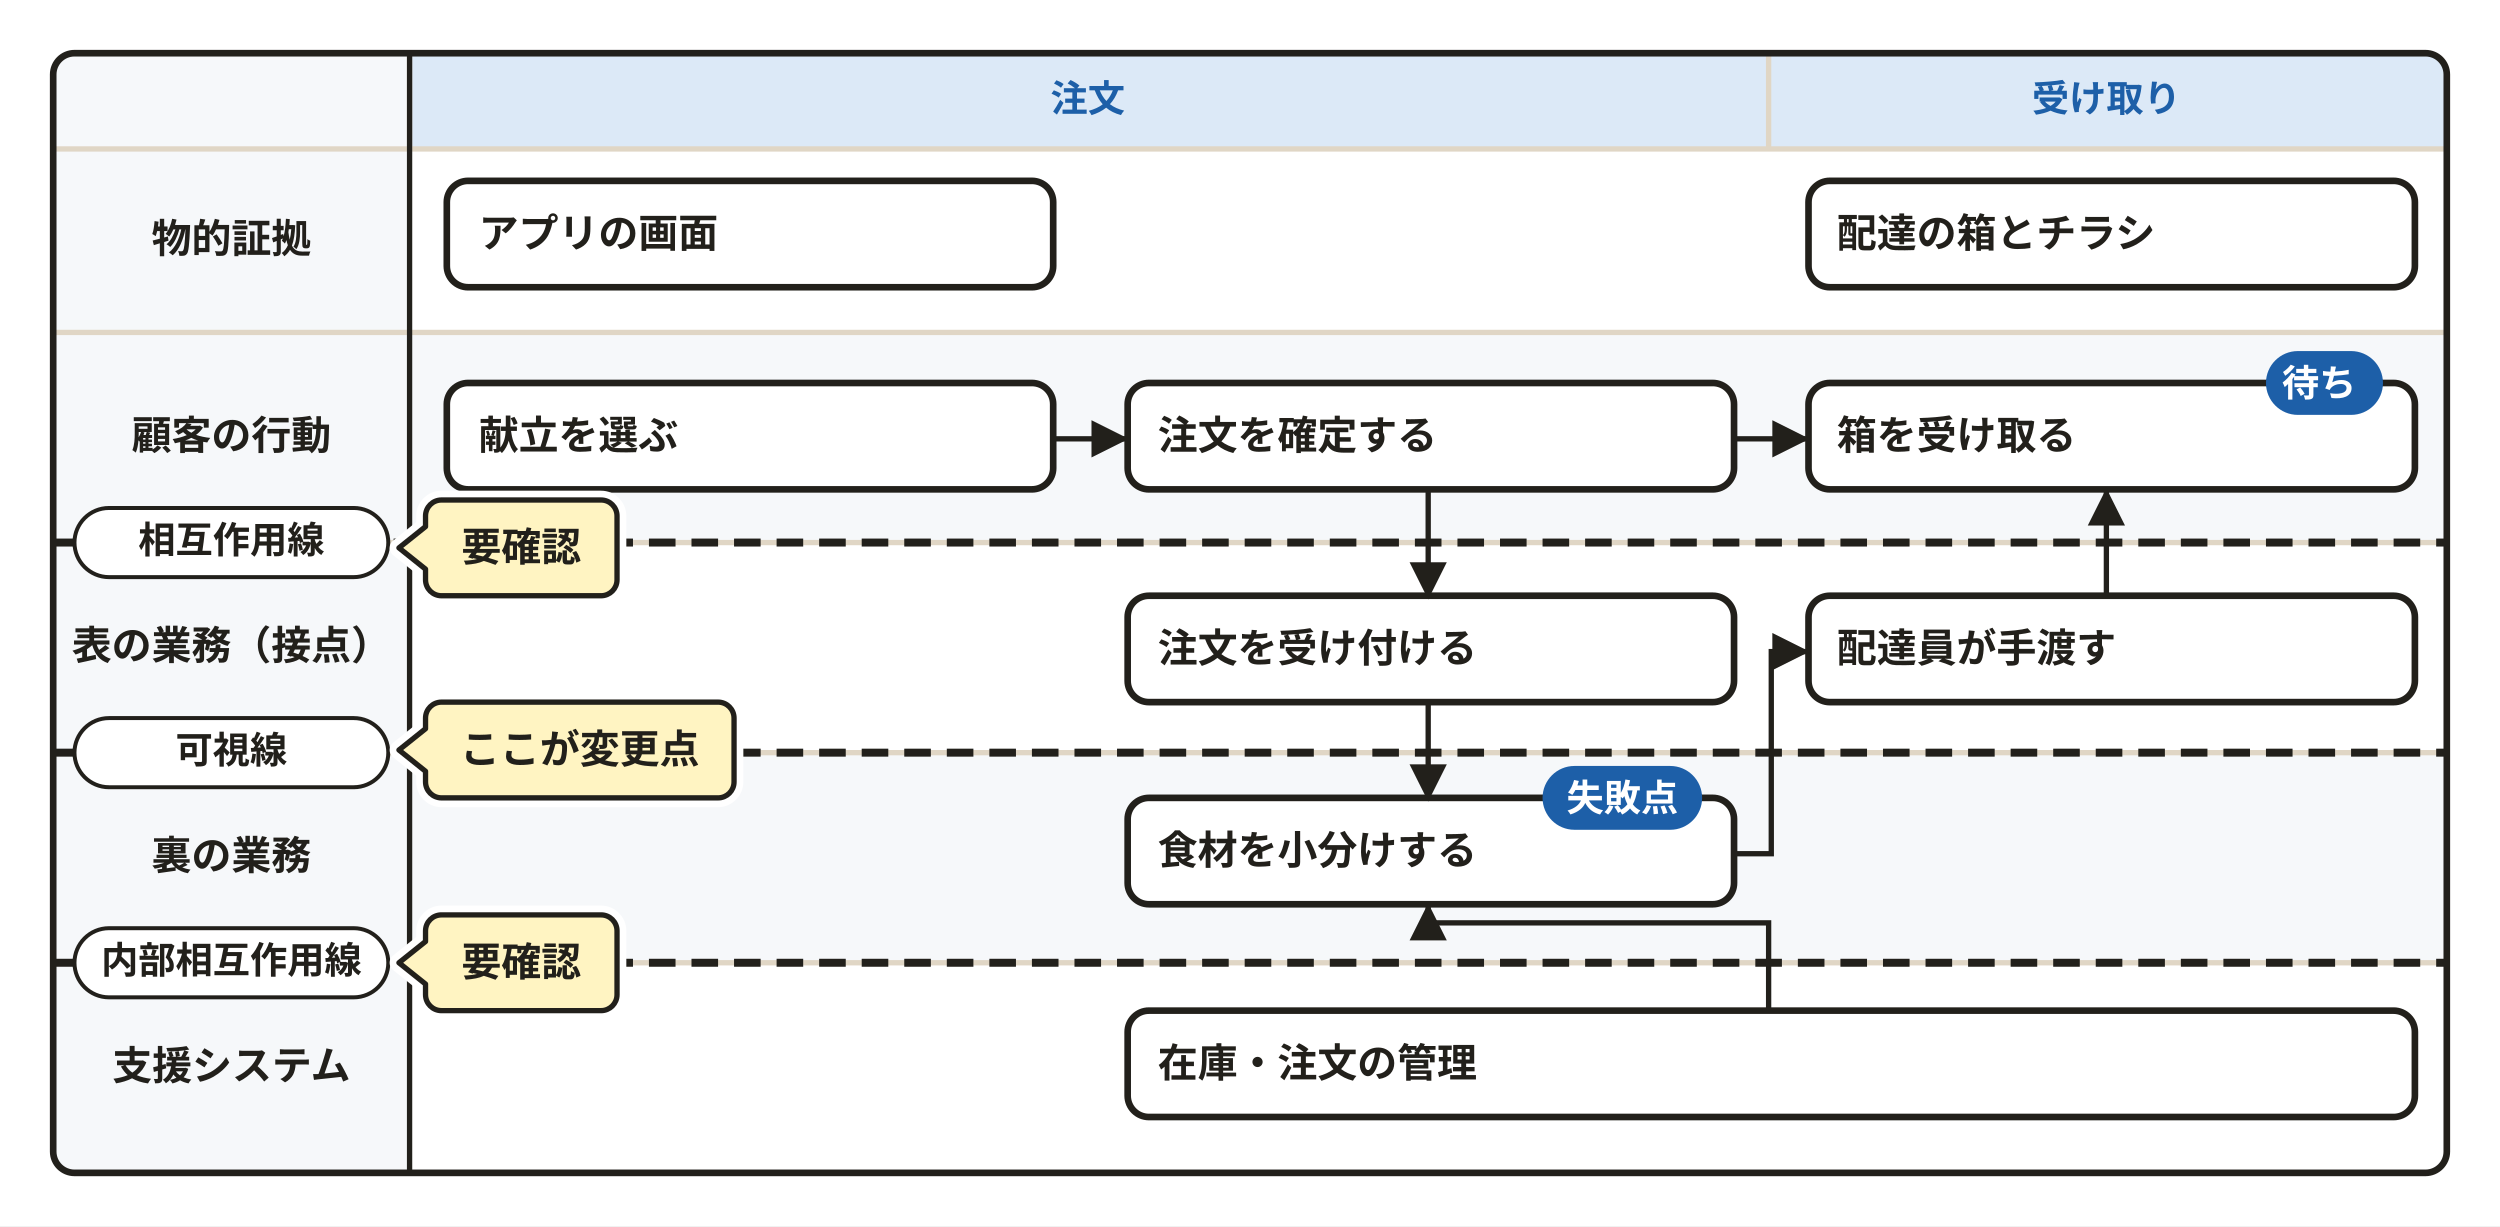
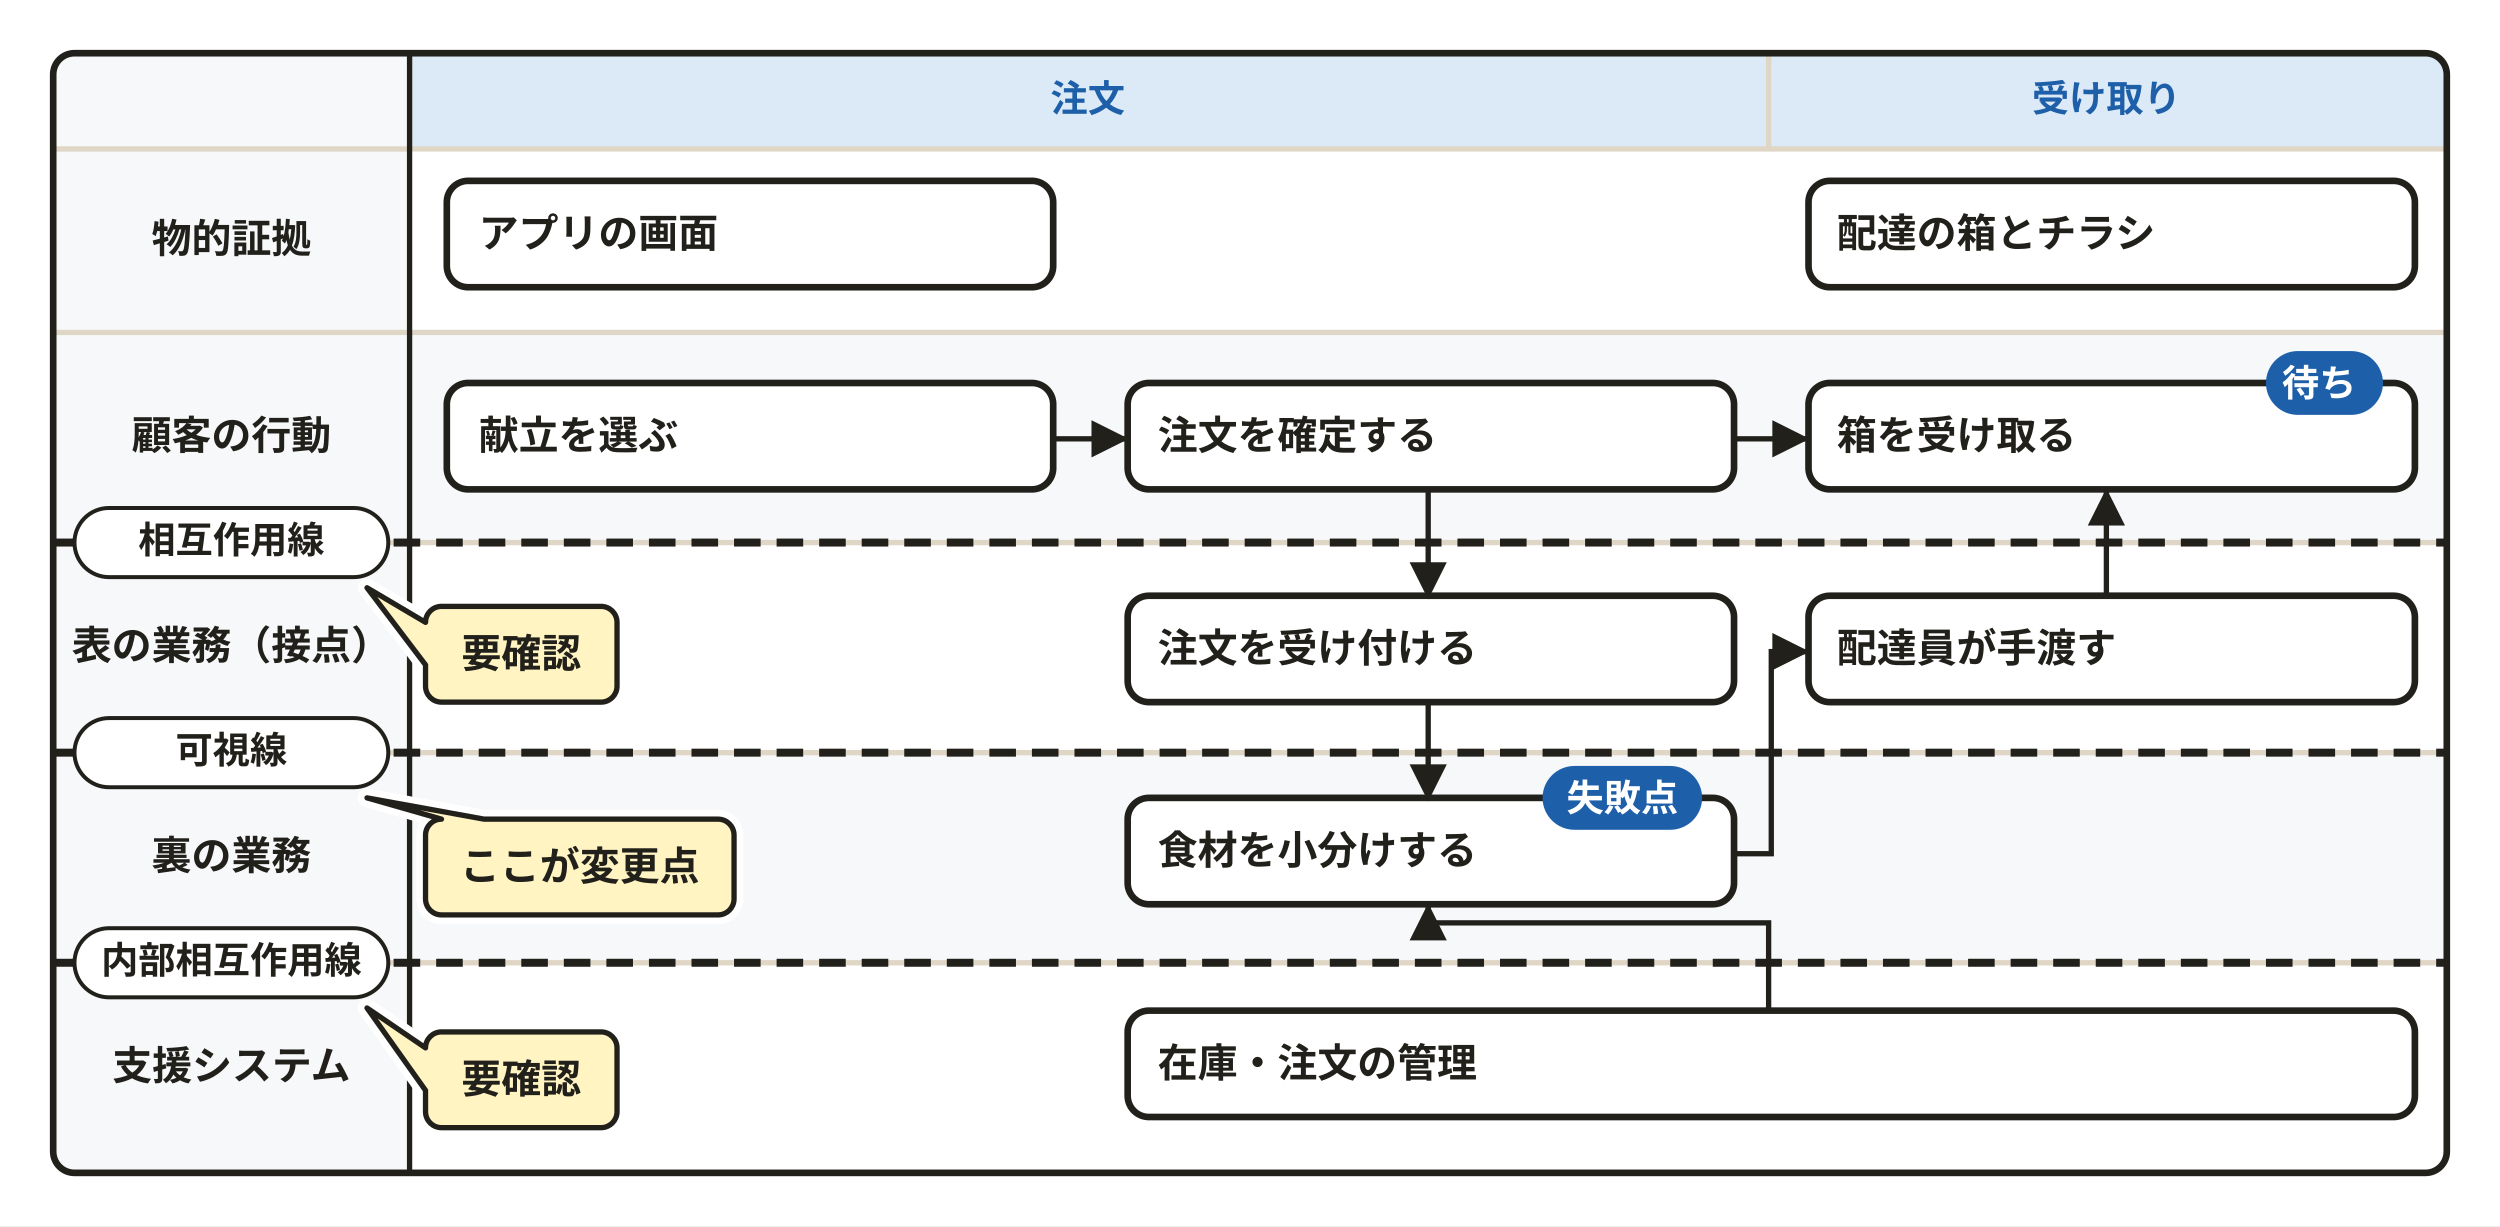
<svg xmlns="http://www.w3.org/2000/svg" width="940" height="461" viewBox="0 0 940 461" role="img" aria-labelledby="svg-title svg-desc">
  <defs>
    <marker id="dsl-arrow" viewBox="0 0 10 10" refX="9" refY="5" markerWidth="7" markerHeight="7" orient="auto-start-reverse">
      <path d="M0,0 L10,5 L0,10 z" fill="#22201b" />
    </marker>
  </defs>
  <style>
    text { font-family: 'Hiragino Sans','Hiragino Kaku Gothic ProN','Yu Gothic','YuGothic',Meiryo,'Noto Sans JP',sans-serif; }
    .emoji { font-family: 'Noto Color Emoji','Segoe UI Emoji',sans-serif; }
  </style>
  <rect x="0" y="0" width="940" height="461" fill="#ffffff" />
  <path d="M154,20 H912 A8,8 0 0 1 920,28 V56  H154  V20  Z" fill="#dce9f7" />
  <path d="M28,20 H154  V56  H20  V28 A8,8 0 0 1 28,20 Z" fill="#f6f8fa" />
  <path d="M154,20 V56" stroke="#e0d6c5" stroke-width="2" />
  <text x="409" y="42" text-anchor="middle" font-size="14" font-weight="700" fill="#1d5fa8">注文</text>
  <path d="M665,20 V56" stroke="#e0d6c5" stroke-width="2" />
  <text x="792" y="42" text-anchor="middle" font-size="14" font-weight="700" fill="#1d5fa8">受け取り</text>
  <path d="M20,56 H154  V125  H20  V56  Z" fill="#f6f8fa" />
  <path d="M154,56 H920  V125  H154  V56  Z" fill="#ffffff" />
  <path d="M20,56 H920" stroke="#e0d6c5" stroke-width="2" />
  <text x="87" y="95" text-anchor="middle" font-size="15" font-weight="700" fill="#22201b">物的証拠</text>
  <path d="M20,125 H154  V204  H20  V125  Z" fill="#f6f8fa" />
  <path d="M154,125 H920  V204  H154  V125  Z" fill="#f6f8fa" />
  <path d="M20,125 H920" stroke="#e0d6c5" stroke-width="2" />
  <text x="87" y="169" text-anchor="middle" font-size="15" font-weight="700" fill="#22201b">顧客の行動</text>
  <path d="M20,204 H154  V283  H20  V204  Z" fill="#f6f8fa" />
  <path d="M154,204 H920  V283  H154  V204  Z" fill="#ffffff" />
  <path d="M20,204 H920" stroke="#e0d6c5" stroke-width="2" />
  <text x="87" y="248" text-anchor="middle" font-size="15" font-weight="700" fill="#22201b">表の業務（接点）</text>
  <path d="M20,283 H154  V362  H20  V283  Z" fill="#f6f8fa" />
  <path d="M154,283 H920  V362  H154  V283  Z" fill="#f6f8fa" />
  <path d="M20,283 H920" stroke="#e0d6c5" stroke-width="2" />
  <text x="87" y="327" text-anchor="middle" font-size="15" font-weight="700" fill="#22201b">裏の業務</text>
  <path d="M20,362 H154  V441  H28 A8,8 0 0 1 20,433 V362  Z" fill="#f6f8fa" />
  <path d="M154,362 H920  V433 A8,8 0 0 1 912,441 H154  V362  Z" fill="#ffffff" />
  <path d="M20,362 H920" stroke="#e0d6c5" stroke-width="2" />
  <text x="87" y="406" text-anchor="middle" font-size="15" font-weight="700" fill="#22201b">支援システム</text>
  <path d="M154,20 V441" stroke="#22201b" stroke-width="2" />
  <path d="M20,204 H920" stroke="#22201b" stroke-width="3" stroke-dasharray="10,6" />
  <rect x="28" y="191" width="118" height="26" rx="13" fill="#ffffff" stroke="#22201b" stroke-width="1.5" />
  <text x="87" y="208" text-anchor="middle" font-size="14" font-weight="700" fill="#22201b">相互作用線</text>
  <path d="M20,283 H920" stroke="#22201b" stroke-width="3" stroke-dasharray="10,6" />
  <rect x="28" y="270" width="118" height="26" rx="13" fill="#ffffff" stroke="#22201b" stroke-width="1.5" />
  <text x="87" y="287" text-anchor="middle" font-size="14" font-weight="700" fill="#22201b">可視線</text>
  <path d="M20,362 H920" stroke="#22201b" stroke-width="3" stroke-dasharray="10,6" />
  <rect x="28" y="349" width="118" height="26" rx="13" fill="#ffffff" stroke="#22201b" stroke-width="1.5" />
  <text x="87" y="366" text-anchor="middle" font-size="14" font-weight="700" fill="#22201b">内部相互作用線</text>
  <path d="M28,20 H912 A8,8 0 0 1 920,28 V433 A8,8 0 0 1 912,441 H28 A8,8 0 0 1 20,433 V28 A8,8 0 0 1 28,20 Z" fill="none" stroke="#22201b" stroke-width="2.5" />
  <rect x="168" y="68" width="228" height="40" rx="8" fill="#ffffff" stroke="#22201b" stroke-width="2.5" />
  <text x="180" y="93" font-size="15" font-weight="700" fill="#22201b">アプリの画面</text>
  <rect x="680" y="68" width="228" height="40" rx="8" fill="#ffffff" stroke="#22201b" stroke-width="2.5" />
  <text x="690.667" y="93" font-size="15" font-weight="700" fill="#22201b">配達の箱とチラシ</text>
  <rect x="168" y="144" width="228" height="40" rx="8" fill="#ffffff" stroke="#22201b" stroke-width="2.5" />
  <text x="180" y="169" font-size="15" font-weight="700" fill="#22201b">献立を選ぶ</text>
  <rect x="424" y="144" width="228" height="40" rx="8" fill="#ffffff" stroke="#22201b" stroke-width="2.5" />
  <text x="435.333" y="169" font-size="15" font-weight="700" fill="#22201b">注文を確定する</text>
  <rect x="680" y="144" width="228" height="40" rx="8" fill="#ffffff" stroke="#22201b" stroke-width="2.5" />
  <text x="690.667" y="169" font-size="15" font-weight="700" fill="#22201b">箱を受け取る</text>
  <rect x="852" y="132" width="44" height="24" rx="12" fill="#1d5fa8" />
  <text x="872" y="149" text-anchor="middle" font-size="14" font-weight="700" fill="#ffffff">待ち</text>
  <rect x="424" y="224" width="228" height="40" rx="8" fill="#ffffff" stroke="#22201b" stroke-width="2.5" />
  <text x="435.333" y="249" font-size="15" font-weight="700" fill="#22201b">注文を受け付ける</text>
  <rect x="680" y="224" width="228" height="40" rx="8" fill="#ffffff" stroke="#22201b" stroke-width="2.5" />
  <text x="690.667" y="249" font-size="15" font-weight="700" fill="#22201b">配達員が手渡す</text>
  <rect x="424" y="300" width="228" height="40" rx="8" fill="#ffffff" stroke="#22201b" stroke-width="2.5" />
  <text x="435.333" y="325" font-size="15" font-weight="700" fill="#22201b">食材を小分けする</text>
  <rect x="580" y="288" width="60" height="24" rx="12" fill="#1d5fa8" />
  <text x="610" y="305" text-anchor="middle" font-size="14" font-weight="700" fill="#ffffff">失敗点</text>
  <rect x="424" y="380" width="484" height="40" rx="8" fill="#ffffff" stroke="#22201b" stroke-width="2.5" />
  <text x="435.333" y="405" font-size="15" font-weight="700" fill="#22201b">在庫・注文の管理</text>
  <path d="M395,165 L417,165 L423,165" fill="none" stroke="#22201b" stroke-width="2" marker-end="url(#dsl-arrow)" />
  <path d="M651,165 L673,165 L679,165" fill="none" stroke="#22201b" stroke-width="2" marker-end="url(#dsl-arrow)" />
  <path d="M537,185 L537,211 L537,224" fill="none" stroke="#22201b" stroke-width="2" marker-end="url(#dsl-arrow)" />
  <path d="M537,265 L537,280 L537,300" fill="none" stroke="#22201b" stroke-width="2" marker-end="url(#dsl-arrow)" />
  <path d="M651,321 L666,321 L666,245 L679,245" fill="none" stroke="#22201b" stroke-width="2" marker-end="url(#dsl-arrow)" />
  <path d="M792,224 L792,205 L792,185" fill="none" stroke="#22201b" stroke-width="2" marker-end="url(#dsl-arrow)" />
  <path d="M665,380 L665,347 L537,347 L537,341" fill="none" stroke="#22201b" stroke-width="2" marker-end="url(#dsl-arrow)" />
  <g id="overlay-layer">
    <g class="overlay">
-       <path d="M166 188H226A6 6 0 0 1 232 194V218A6 6 0 0 1 226 224H166A6 6 0 0 1 160 218L160 214L150 206L160 198V194A6 6 0 0 1 166 188Z" fill="none" stroke="#fff" stroke-width="7" stroke-linejoin="round" />
-       <path d="M166 188H226A6 6 0 0 1 232 194V218A6 6 0 0 1 226 224H166A6 6 0 0 1 160 218L160 214L150 206L160 198V194A6 6 0 0 1 166 188Z" fill="#fff4c2" stroke="#22201b" stroke-width="2" stroke-linejoin="round" />
-       <text x="196" y="211" text-anchor="middle" font-size="15" font-weight="700" fill="#22201b">要確認</text>
+       <path d="M166 228H226A6 6 0 0 1 232 234V258A6 6 0 0 1 226 264H166A6 6 0 0 1 160 258L160 250L138 221L160 234V234A6 6 0 0 1 166 228Z" fill="none" stroke="#fff" stroke-width="7" stroke-linejoin="round" />
+       <path d="M166 228H226A6 6 0 0 1 232 234V258A6 6 0 0 1 226 264H166A6 6 0 0 1 160 258L160 250L138 221L160 234V234A6 6 0 0 1 166 228Z" fill="#fff4c2" stroke="#22201b" stroke-width="2" stroke-linejoin="round" />
+       <text x="196" y="251" text-anchor="middle" font-size="15" font-weight="700" fill="#22201b">要確認</text>
    </g>
    <g class="overlay">
-       <path d="M166 264H270A6 6 0 0 1 276 270V294A6 6 0 0 1 270 300H166A6 6 0 0 1 160 294L160 290L150 282L160 274V270A6 6 0 0 1 166 264Z" fill="none" stroke="#fff" stroke-width="7" stroke-linejoin="round" />
-       <path d="M166 264H270A6 6 0 0 1 276 270V294A6 6 0 0 1 270 300H166A6 6 0 0 1 160 294L160 290L150 282L160 274V270A6 6 0 0 1 166 264Z" fill="#fff4c2" stroke="#22201b" stroke-width="2" stroke-linejoin="round" />
-       <text x="218" y="287" text-anchor="middle" font-size="15" font-weight="700" fill="#22201b">ここが変更点</text>
+       <path d="M166 308L166 308L138 300L182 308H270A6 6 0 0 1 276 314V338A6 6 0 0 1 270 344H166A6 6 0 0 1 160 338V314A6 6 0 0 1 166 308Z" fill="none" stroke="#fff" stroke-width="7" stroke-linejoin="round" />
+       <path d="M166 308L166 308L138 300L182 308H270A6 6 0 0 1 276 314V338A6 6 0 0 1 270 344H166A6 6 0 0 1 160 338V314A6 6 0 0 1 166 308Z" fill="#fff4c2" stroke="#22201b" stroke-width="2" stroke-linejoin="round" />
+       <text x="218" y="331" text-anchor="middle" font-size="15" font-weight="700" fill="#22201b">ここが変更点</text>
    </g>
    <g class="overlay">
-       <path d="M166 344H226A6 6 0 0 1 232 350V374A6 6 0 0 1 226 380H166A6 6 0 0 1 160 374L160 370L150 362L160 354V350A6 6 0 0 1 166 344Z" fill="none" stroke="#fff" stroke-width="7" stroke-linejoin="round" />
-       <path d="M166 344H226A6 6 0 0 1 232 350V374A6 6 0 0 1 226 380H166A6 6 0 0 1 160 374L160 370L150 362L160 354V350A6 6 0 0 1 166 344Z" fill="#fff4c2" stroke="#22201b" stroke-width="2" stroke-linejoin="round" />
-       <text x="196" y="367" text-anchor="middle" font-size="15" font-weight="700" fill="#22201b">要確認</text>
+       <path d="M166 388H226A6 6 0 0 1 232 394V418A6 6 0 0 1 226 424H166A6 6 0 0 1 160 418L160 410L138 379L160 394V394A6 6 0 0 1 166 388Z" fill="none" stroke="#fff" stroke-width="7" stroke-linejoin="round" />
+       <path d="M166 388H226A6 6 0 0 1 232 394V418A6 6 0 0 1 226 424H166A6 6 0 0 1 160 418L160 410L138 379L160 394V394A6 6 0 0 1 166 388Z" fill="#fff4c2" stroke="#22201b" stroke-width="2" stroke-linejoin="round" />
+       <text x="196" y="411" text-anchor="middle" font-size="15" font-weight="700" fill="#22201b">要確認</text>
    </g>
  </g>
</svg>
